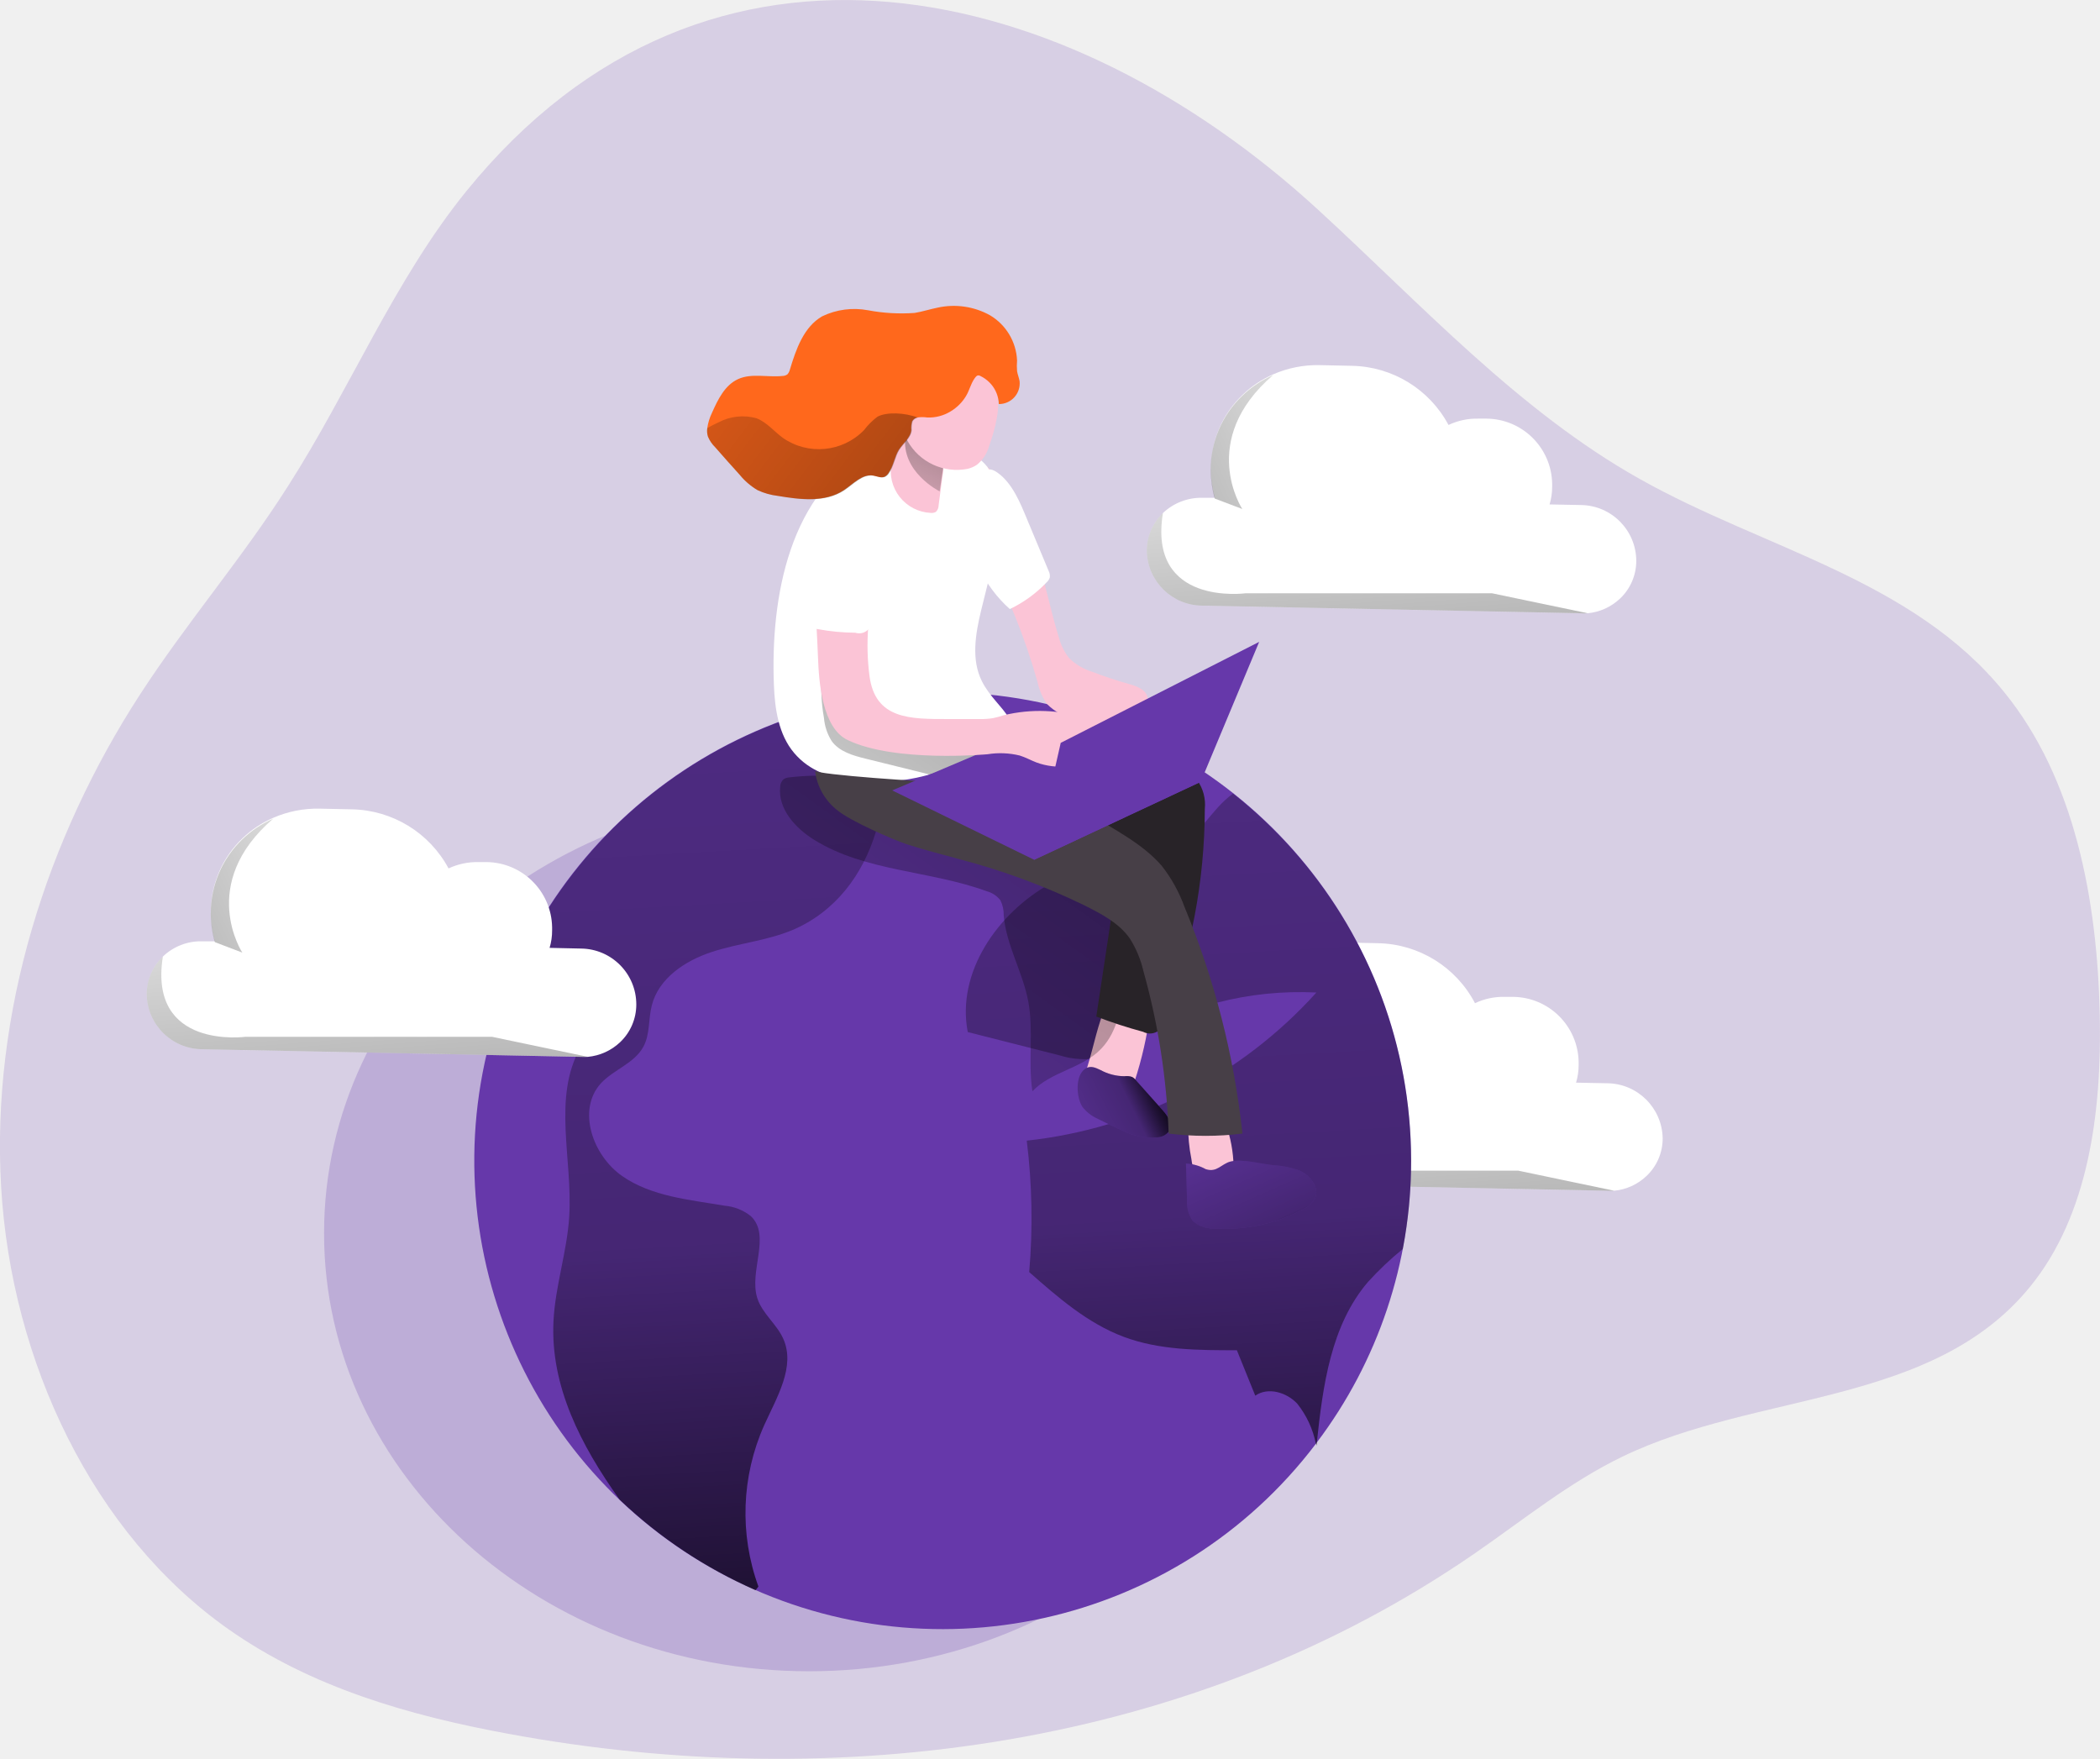
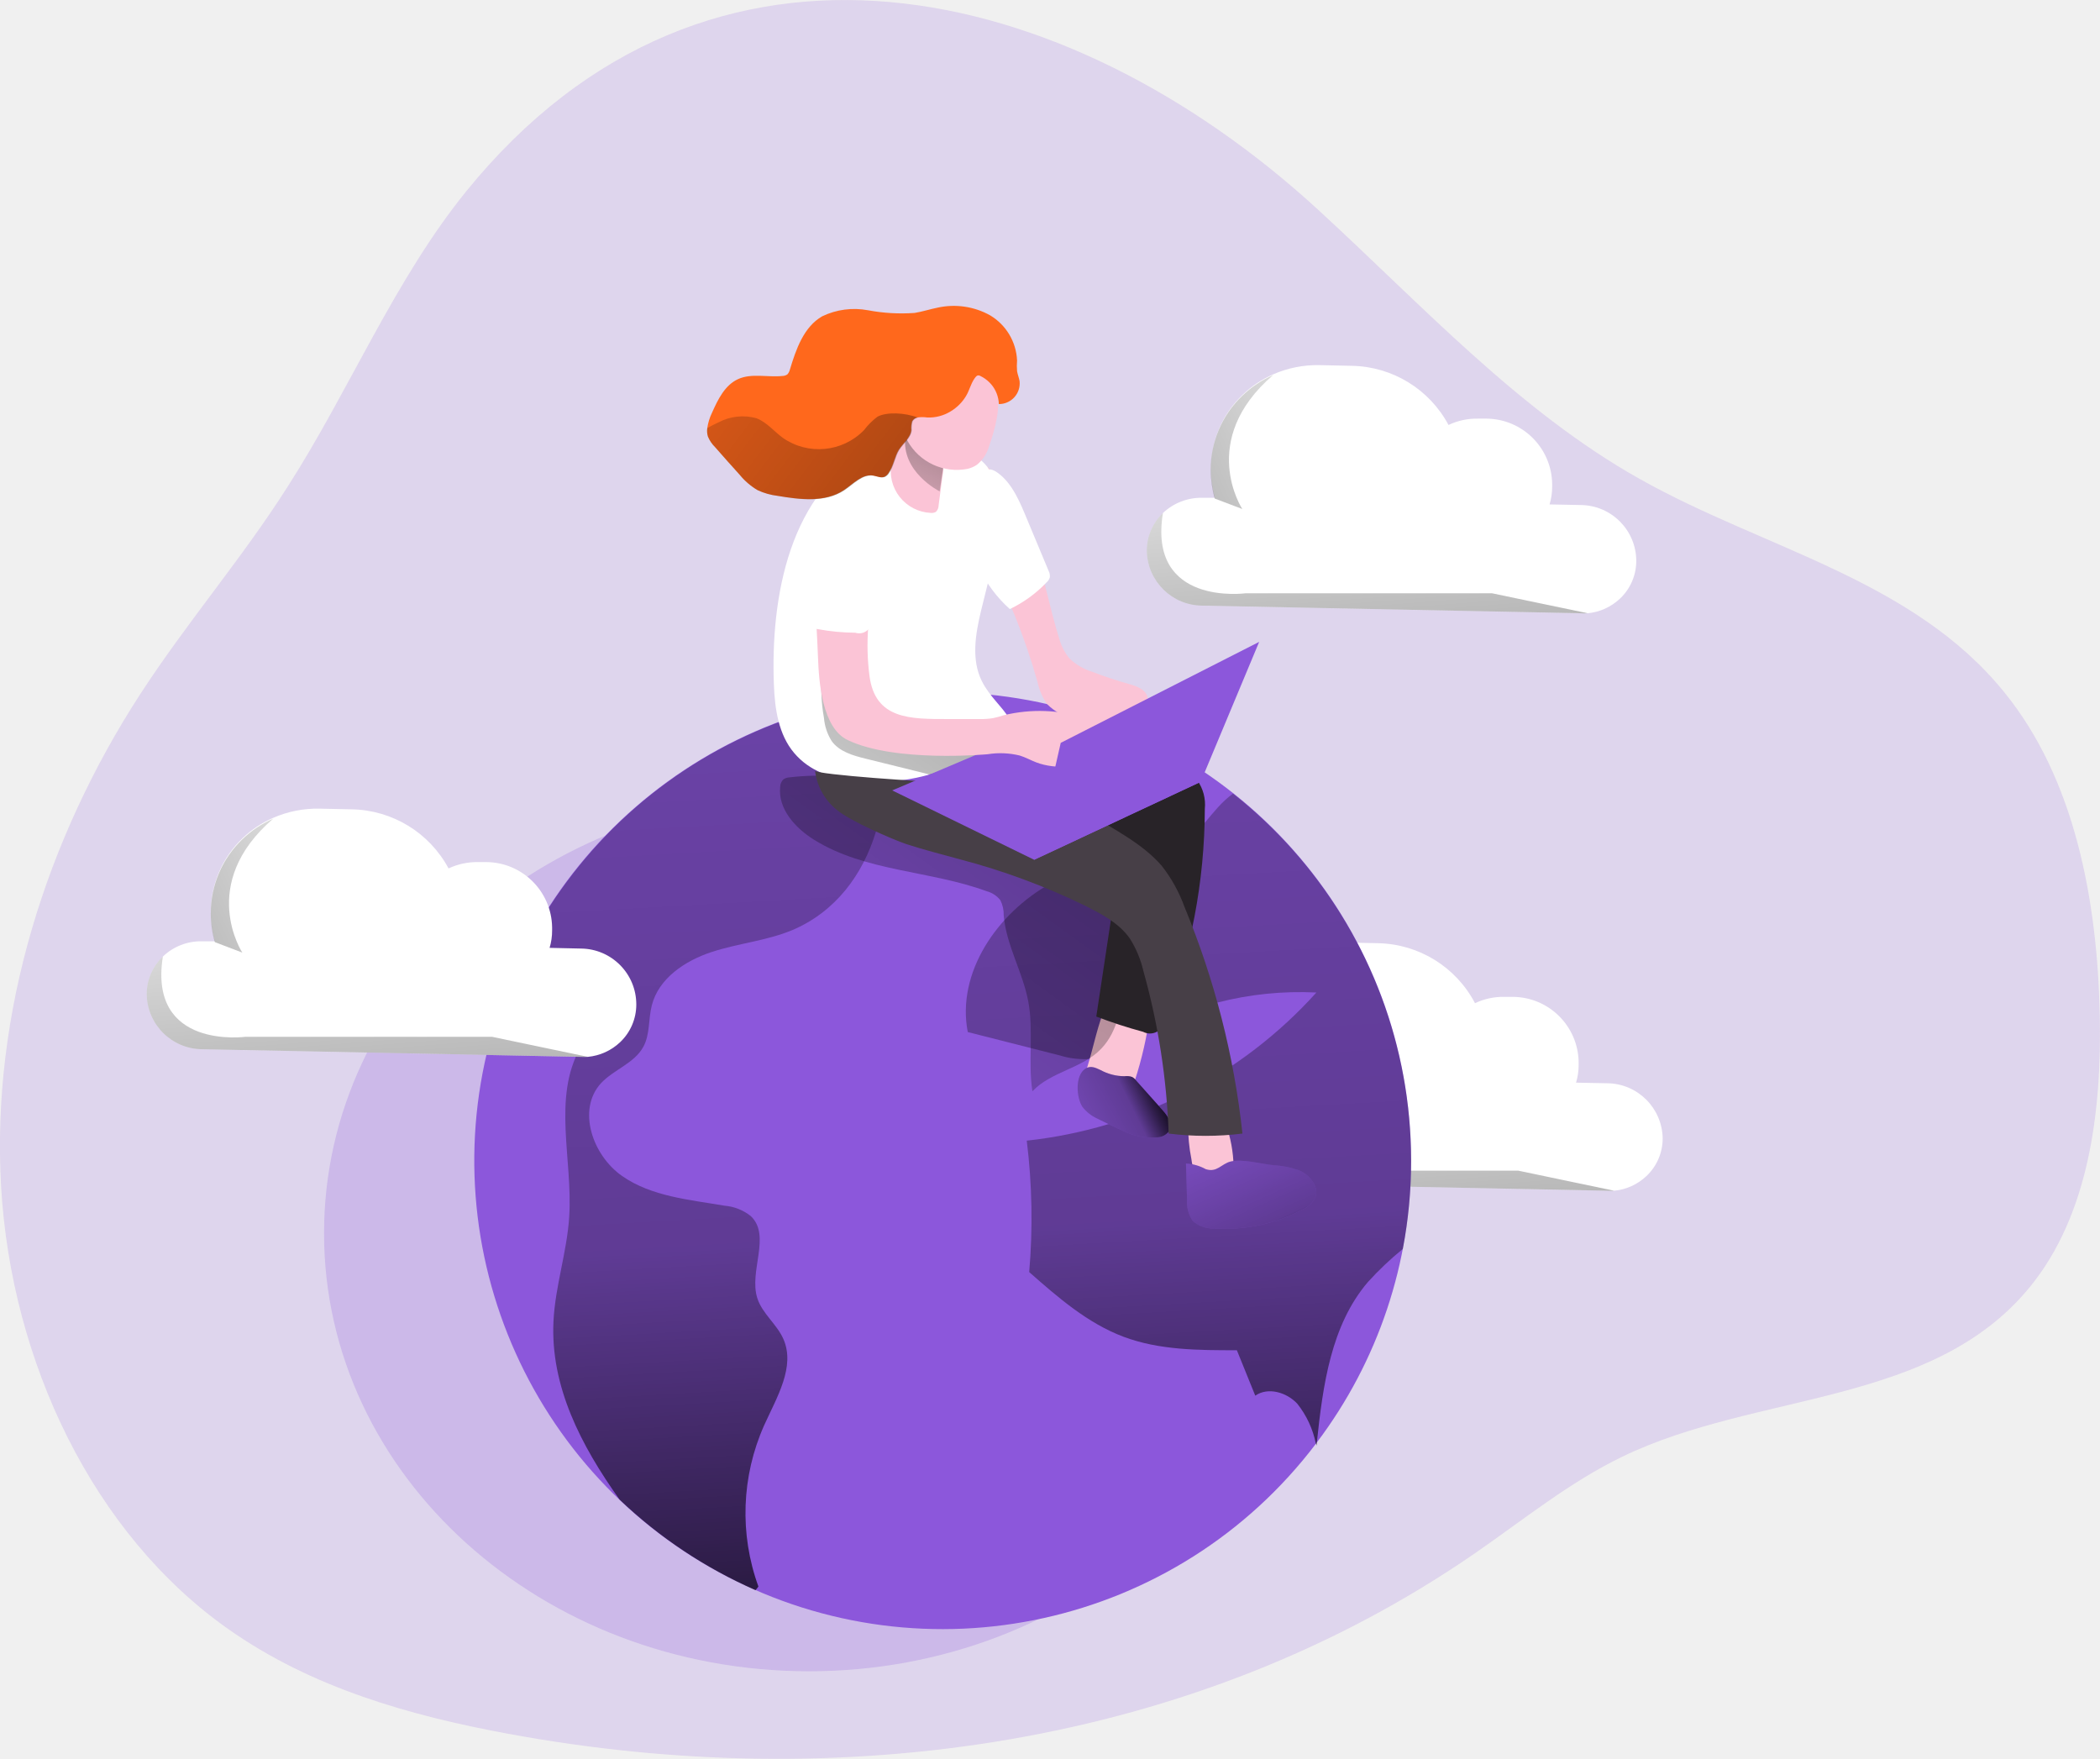
<svg xmlns="http://www.w3.org/2000/svg" xmlns:xlink="http://www.w3.org/1999/xlink" id="Layer_1" data-name="Layer 1" viewBox="0 0 275.15 230.42">
  <defs>
    <linearGradient id="linear-gradient" x1="206.37" y1="182.09" x2="201.84" y2="123.73" gradientUnits="userSpaceOnUse">
      <stop offset="0.01" />
      <stop offset="0.13" stop-opacity="0.69" />
      <stop offset="0.25" stop-opacity="0.32" />
      <stop offset="1" stop-opacity="0" />
    </linearGradient>
    <linearGradient id="linear-gradient-2" x1="161.38" y1="150.67" x2="212.51" y2="126.88" xlink:href="#linear-gradient" />
    <linearGradient id="linear-gradient-3" x1="121.93" y1="260.13" x2="100.9" y2="-112.06" xlink:href="#linear-gradient" />
    <linearGradient id="linear-gradient-4" x1="183.75" y1="256.64" x2="162.71" y2="-115.56" xlink:href="#linear-gradient" />
    <linearGradient id="linear-gradient-5" x1="955.21" y1="145.56" x2="974.46" y2="155.11" gradientTransform="matrix(-1, 0, 0, 1, 1129.59, 0)" xlink:href="#linear-gradient" />
    <linearGradient id="linear-gradient-6" x1="939.55" y1="170.59" x2="950.72" y2="145.46" gradientTransform="matrix(-1, 0, 0, 1, 1129.59, 0)" xlink:href="#linear-gradient" />
    <linearGradient id="linear-gradient-7" x1="957.62" y1="86.47" x2="1028.45" y2="184.64" gradientTransform="matrix(-1, 0, 0, 1, 1129.59, 0)" xlink:href="#linear-gradient" />
    <linearGradient id="linear-gradient-8" x1="154.75" y1="76.42" x2="111.3" y2="139.71" xlink:href="#linear-gradient" />
    <linearGradient id="linear-gradient-9" x1="983.37" y1="56.47" x2="992.55" y2="76.53" gradientTransform="matrix(-1, 0, 0, 1, 1129.59, 0)" xlink:href="#linear-gradient" />
    <linearGradient id="linear-gradient-10" x1="71.9" y1="164.55" x2="67.36" y2="106.18" xlink:href="#linear-gradient" />
    <linearGradient id="linear-gradient-11" x1="26.9" y1="133.12" x2="78.04" y2="109.34" xlink:href="#linear-gradient" />
    <linearGradient id="linear-gradient-12" x1="202.92" y1="106.43" x2="198.38" y2="48.07" xlink:href="#linear-gradient" />
    <linearGradient id="linear-gradient-13" x1="157.92" y1="75.01" x2="209.05" y2="51.22" xlink:href="#linear-gradient" />
    <linearGradient id="linear-gradient-14" x1="153.88" y1="80.39" x2="94.78" y2="35.33" xlink:href="#linear-gradient" />
  </defs>
-   <path d="M82.85,28.82c-9.41,11.59-15.27,26-23.38,38.66-6,9.46-13.32,17.93-19.42,27.35-12.16,18.76-19.5,41.63-18.16,64.48s12,45.41,29.77,57.92c10.91,7.69,23.82,11.34,36.66,13.71,43.23,8,89.76,1.84,126.7-23.67,6.34-4.38,12.41-9.32,19.29-12.64,17.67-8.54,40.59-6.56,53.4-22.24,7.71-9.44,9.41-22.94,9.15-35.53-.31-15.12-3.27-31-12.48-42.34-12-14.87-31.6-18.85-47.82-28C220.75,57.65,208,43.7,194.42,31.24,161.75,1.25,114.75-10.47,82.85,28.82Z" transform="translate(-21.74 -3.78)" fill="#6638aa" opacity="0.18" style="isolation:isolate" />
+   <path d="M82.85,28.82c-9.41,11.59-15.27,26-23.38,38.66-6,9.46-13.32,17.93-19.42,27.35-12.16,18.76-19.5,41.63-18.16,64.48s12,45.41,29.77,57.92c10.91,7.69,23.82,11.34,36.66,13.71,43.23,8,89.76,1.84,126.7-23.67,6.34-4.38,12.41-9.32,19.29-12.64,17.67-8.54,40.59-6.56,53.4-22.24,7.71-9.44,9.41-22.94,9.15-35.53-.31-15.12-3.27-31-12.48-42.34-12-14.87-31.6-18.85-47.82-28C220.75,57.65,208,43.7,194.42,31.24,161.75,1.25,114.75-10.47,82.85,28.82Z" transform="translate(-21.74 -3.78)" fill="#8C57DB" opacity="0.18" style="isolation:isolate" />
  <path d="M239.59,152.93a6.76,6.76,0,0,1-2.13,4.94,7.09,7.09,0,0,1-4.23,1.92,5.26,5.26,0,0,1-.89,0l-49.67-1a7.31,7.31,0,0,1-7.23-7.19,6.8,6.8,0,0,1,2.11-4.95,7.27,7.27,0,0,1,5.12-2l1.69,0a13.84,13.84,0,0,1-.53-3.77,13.39,13.39,0,0,1,4.18-9.74,13.85,13.85,0,0,1,4-2.67,14.45,14.45,0,0,1,6.08-1.2l4.22.09A14.66,14.66,0,0,1,215,135.22a8.59,8.59,0,0,1,3.9-.83l1.09,0a8.68,8.68,0,0,1,8.59,8.53v.41a8,8,0,0,1-.34,2.3l4.11.08A7.34,7.34,0,0,1,239.59,152.93Z" transform="translate(-21.74 -3.78)" fill="#fff" />
  <path d="M233.23,159.79a5.26,5.26,0,0,1-.89,0l-49.67-1a7.31,7.31,0,0,1-7.23-7.19,6.8,6.8,0,0,1,2.11-4.95c-2,12.27,10.85,10.51,10.85,10.51h32.27Z" transform="translate(-21.74 -3.78)" fill="url(#linear-gradient)" />
  <path d="M188,146.13l-3.61-1.37a13.84,13.84,0,0,1-.53-3.77,13.39,13.39,0,0,1,4.18-9.74,13.85,13.85,0,0,1,4-2.67C182.05,137.14,188,146.13,188,146.13Z" transform="translate(-21.74 -3.78)" fill="url(#linear-gradient-2)" />
-   <ellipse cx="106" cy="161.58" rx="63.54" ry="57.39" fill="#6638aa" opacity="0.23" style="isolation:isolate" />
-   <path d="M206.63,155.85a61.13,61.13,0,0,1-12.35,36.92h0l-.13.18a61.37,61.37,0,1,1,12.48-37.1Z" transform="translate(-21.74 -3.78)" fill="#6638aa" />
+   <ellipse cx="106" cy="161.58" rx="63.54" ry="57.39" fill="#8C57DB" opacity="0.23" style="isolation:isolate" />
+   <path d="M206.63,155.85a61.13,61.13,0,0,1-12.35,36.92h0l-.13.18a61.37,61.37,0,1,1,12.48-37.1Z" transform="translate(-21.74 -3.78)" fill="#8C57DB" />
  <path d="M125.51,125.66c-3.37,1.39-7.09,1.72-10.55,2.86s-6.93,3.44-7.82,7c-.46,1.79-.22,3.78-1.1,5.4-1.17,2.18-3.91,3-5.57,4.8-3.16,3.48-1.08,9.45,2.78,12.14s8.79,3.1,13.41,3.89a6.35,6.35,0,0,1,3.46,1.37c2.69,2.57-.29,7.22.85,10.76.64,2,2.53,3.37,3.39,5.29,1.65,3.66-.85,7.7-2.5,11.36a28.22,28.22,0,0,0-.75,21.12,4.12,4.12,0,0,1-.38.47,61.81,61.81,0,0,1-17.81-11.86c-5.07-7.11-9.08-14.86-8.66-23.38.23-4.62,1.77-9.08,2.06-13.68.48-7.47-2.22-15.58,1.44-22.1,2-3.61,5.9-7.57,3.72-11.07-3.85.56-8,.65-11.53-.69a61.4,61.4,0,0,1,46.18-34.14C139.93,106.06,136.91,120.86,125.51,125.66Z" transform="translate(-21.74 -3.78)" fill="url(#linear-gradient-3)" />
  <path d="M206.63,155.85a61.25,61.25,0,0,1-1.09,11.57,41.62,41.62,0,0,0-4.57,4.33c-4.85,5.68-5.9,13.56-6.69,21h0c0,.16,0,.32-.05.47,0-.1,0-.19-.08-.29a12.35,12.35,0,0,0-2.43-5.23c-1.38-1.49-3.83-2.23-5.51-1.06q-1.2-3-2.41-5.95c-5,0-10.16,0-14.86-1.77s-8.59-5.16-12.35-8.47a82.61,82.61,0,0,0-.32-17.22,59.76,59.76,0,0,0,37.95-19.41,43.36,43.36,0,0,0-25,6.45c-1.6,1-3.22,2.12-5.09,2.28a11,11,0,0,1-3.5-.48L148.54,139c-1.51-7.78,3.88-15.59,10.81-19.44,5.2-2.88,11.51-2.32,16.5-4.84,3.42-1.72,4.42-4.73,7.41-6.94l.06,0A61.26,61.26,0,0,1,206.63,155.85Z" transform="translate(-21.74 -3.78)" fill="url(#linear-gradient-4)" />
  <path d="M164.25,143.42c-.36,1.18-.7,2.56,0,3.55a3,3,0,0,0,1.31.93,3.59,3.59,0,0,0,3.73-.39,4.84,4.84,0,0,0,1.13-2.12,49.31,49.31,0,0,0,2-8.81,1.59,1.59,0,0,0,0-.84,1.43,1.43,0,0,0-.71-.64c-1.59-.85-4.08-1.53-5,.35C165.58,137.87,165.05,140.86,164.25,143.42Z" transform="translate(-21.74 -3.78)" fill="#fbc4d6" />
-   <path d="M169.06,144.79a2.24,2.24,0,0,1,1,.09,1.76,1.76,0,0,1,.56.49l3.45,3.87c.67.75,1.37,1.78.9,2.67a2,2,0,0,1-1.48.88,8.77,8.77,0,0,1-4.84-.95c-1.06-.46-2.11-1-3.14-1.5a5.18,5.18,0,0,1-1.95-1.54c-.79-1.2-1-4.08.38-5,.71-.45,1.33-.13,2,.18A6.65,6.65,0,0,0,169.06,144.79Z" transform="translate(-21.74 -3.78)" fill="#6638aa" />
+   <path d="M169.06,144.79a2.24,2.24,0,0,1,1,.09,1.76,1.76,0,0,1,.56.49l3.45,3.87c.67.75,1.37,1.78.9,2.67a2,2,0,0,1-1.48.88,8.77,8.77,0,0,1-4.84-.95c-1.06-.46-2.11-1-3.14-1.5a5.18,5.18,0,0,1-1.95-1.54c-.79-1.2-1-4.08.38-5,.71-.45,1.33-.13,2,.18A6.65,6.65,0,0,0,169.06,144.79Z" transform="translate(-21.74 -3.78)" fill="#8C57DB" />
  <path d="M183.37,156.6a1.48,1.48,0,0,1-.07.66,1.31,1.31,0,0,1-.5.49,4.28,4.28,0,0,1-2.22.75,2.58,2.58,0,0,1-2.09-.94,4.3,4.3,0,0,1-.65-1.93,22.45,22.45,0,0,1-.43-4.48.62.62,0,0,1,.59-.74c1.24-.26,3.71-.91,4.34.61A17.66,17.66,0,0,1,183.37,156.6Z" transform="translate(-21.74 -3.78)" fill="#fbc4d6" />
-   <path d="M188.62,156.45a11.8,11.8,0,0,1,3.13.6,3.89,3.89,0,0,1,2.28,2.09,2.16,2.16,0,0,1,.07,1.5,3.23,3.23,0,0,1-1.7,1.61,21.68,21.68,0,0,1-11.58,2.49,4,4,0,0,1-2.81-1,4.4,4.4,0,0,1-.74-2.81l-.14-4.7a5.85,5.85,0,0,1,2.58.73c1.48.5,2.06-.7,3.28-1C184.58,155.59,187,156.29,188.62,156.45Z" transform="translate(-21.74 -3.78)" fill="#6638aa" />
+   <path d="M188.62,156.45a11.8,11.8,0,0,1,3.13.6,3.89,3.89,0,0,1,2.28,2.09,2.16,2.16,0,0,1,.07,1.5,3.23,3.23,0,0,1-1.7,1.61,21.68,21.68,0,0,1-11.58,2.49,4,4,0,0,1-2.81-1,4.4,4.4,0,0,1-.74-2.81l-.14-4.7a5.85,5.85,0,0,1,2.58.73c1.48.5,2.06-.7,3.28-1C184.58,155.59,187,156.29,188.62,156.45Z" transform="translate(-21.74 -3.78)" fill="#8C57DB" />
  <path d="M169.06,144.79a2.24,2.24,0,0,1,1,.09,1.76,1.76,0,0,1,.56.49l3.45,3.87c.67.75,1.37,1.78.9,2.67a2,2,0,0,1-1.48.88,8.77,8.77,0,0,1-4.84-.95c-1.06-.46-2.11-1-3.14-1.5a5.18,5.18,0,0,1-1.95-1.54c-.79-1.2-1-4.08.38-5,.71-.45,1.33-.13,2,.18A6.65,6.65,0,0,0,169.06,144.79Z" transform="translate(-21.74 -3.78)" fill="url(#linear-gradient-5)" />
  <path d="M188.62,156.45a11.8,11.8,0,0,1,3.13.6,3.89,3.89,0,0,1,2.28,2.09,2.16,2.16,0,0,1,.07,1.5,3.23,3.23,0,0,1-1.7,1.61,21.68,21.68,0,0,1-11.58,2.49,4,4,0,0,1-2.81-1,4.4,4.4,0,0,1-.74-2.81l-.14-4.7a5.85,5.85,0,0,1,2.58.73c1.48.5,2.06-.7,3.28-1C184.58,155.59,187,156.29,188.62,156.45Z" transform="translate(-21.74 -3.78)" fill="url(#linear-gradient-6)" />
  <path d="M131.65,105.53a31.7,31.7,0,0,0-6.46.1,1.64,1.64,0,0,0-.79.25,1.4,1.4,0,0,0-.44,1c-.3,2.9,2,5.42,4.48,6.95,6.71,4.16,15.17,4,22.58,6.72a3.4,3.4,0,0,1,1.79,1.17,4.21,4.21,0,0,1,.44,2c.33,3.91,2.5,7.43,3.22,11.28s-.05,7.88.54,11.76c2.43-2.59,6.57-3,9-5.56,2.28-2.36,2.73-5.88,3.07-9.14l.92-8.94a2.74,2.74,0,0,0-1.62-3.24C157.44,112.81,144.62,106.65,131.65,105.53Z" transform="translate(-21.74 -3.78)" fill="url(#linear-gradient-7)" />
  <path d="M175.89,104.63A5.69,5.69,0,0,1,178.6,106a5.48,5.48,0,0,1,1,3.76,76.27,76.27,0,0,1-5.29,27.72,1.91,1.91,0,0,1-2.79,1.49,63,63,0,0,1-6.14-2l2.72-18a2.5,2.5,0,0,0-.08-1.51,2.44,2.44,0,0,0-.82-.84,72.33,72.33,0,0,0-9.8-6c-2.73-1.38-5.86-3-6.6-5.92a3.25,3.25,0,0,1,.54-2.95,4.81,4.81,0,0,1,1.5-1c1.81-.89,4.09-2,6.17-1.82,1.67.17,2.31,1.13,3.7,1.84C166.57,102.69,171.7,103.41,175.89,104.63Z" transform="translate(-21.74 -3.78)" fill="#282328" />
  <path d="M157.31,76c1.34,3.69,2,7.6,3.18,11.33a7.29,7.29,0,0,0,1.36,2.71,7.5,7.5,0,0,0,3,1.76q2.35.91,4.78,1.59c1.08.29,2.37.79,2.49,1.89a2,2,0,0,1-.22,1.06,5,5,0,0,1-4.16,2.55,13.46,13.46,0,0,1-5-.82A7.51,7.51,0,0,1,158.9,96a8.13,8.13,0,0,1-1.23-2.9,82.51,82.51,0,0,0-6.79-16.78,19,19,0,0,1-2-4.5c-.66-2.76-.67-9.3,2.18-6.9C153.36,66.86,156.3,73.26,157.31,76Z" transform="translate(-21.74 -3.78)" fill="#fbc4d6" />
  <path d="M146.4,104.28a40.64,40.64,0,0,0,4.91-2.29c6-3.32,1.09-4.95-.91-8.94-1.43-2.83-.85-6.22-.11-9.29,1.31-5.4,3.06-11,1.8-16.39a6.3,6.3,0,0,0-1-2.44,6.89,6.89,0,0,0-1.26-1.21,13.6,13.6,0,0,0-4.3-2.51c-3-1-6.4-.27-9.25,1.16-11.2,5.62-13.59,19.81-13.14,31.16.12,3.15.61,6.48,2.64,8.89s4.9,3.33,7.84,3.69A26.71,26.71,0,0,0,146.4,104.28Z" transform="translate(-21.74 -3.78)" fill="#fff" />
  <path d="M129.7,97.86a6.73,6.73,0,0,0,1,3c1,1.41,2.84,1.93,4.53,2.34l7.61,1.88a10,10,0,0,0,2.86.43c2.08-.1,3.87-1.43,5.52-2.71a4.23,4.23,0,0,0,1.08-1.07c-4.2-.4-8.39-.82-12.57-1.43-2.46-.36-5.06-.86-6.87-2.55a8.62,8.62,0,0,1-2.08-3.29c-.3-.77-.44-2.73-1.31-2.9A22.52,22.52,0,0,0,129.7,97.86Z" transform="translate(-21.74 -3.78)" fill="url(#linear-gradient-8)" />
  <path d="M144.72,70a1.19,1.19,0,0,1-.35.84,1.08,1.08,0,0,1-.69.14,5.49,5.49,0,0,1-5.14-6.49c.18-1,.61-1.86.88-2.8.53-1.88.44-4,1.63-5.55A62.17,62.17,0,0,0,144.57,63a3.72,3.72,0,0,1,.66,3.13Z" transform="translate(-21.74 -3.78)" fill="#fbc4d6" />
  <path d="M145.31,65.16l-.45,3s-5.15-2.55-4.48-7.28S145.31,65.16,145.31,65.16Z" transform="translate(-21.74 -3.78)" fill="url(#linear-gradient-9)" />
  <path d="M151.33,62.24a4.75,4.75,0,0,1-1.6,2.44,3.6,3.6,0,0,1-1.22.53,7.39,7.39,0,0,1-7.87-3.67,10.81,10.81,0,0,1-.42-9,6.31,6.31,0,0,1,3-3.71,5.15,5.15,0,0,1,4.84.57,11.79,11.79,0,0,1,4.21,5.32C153,56.91,152.08,60.15,151.33,62.24Z" transform="translate(-21.74 -3.78)" fill="#fbc4d6" />
  <path d="M173.94,117.2a19.49,19.49,0,0,1,3,5.41,107.66,107.66,0,0,1,7.59,29.69,39.11,39.11,0,0,1-9.67,0A90.56,90.56,0,0,0,171.55,131a13.76,13.76,0,0,0-1.75-4.22c-1.43-2.07-3.78-3.27-6-4.39a88.48,88.48,0,0,0-16.21-6c-2.36-.65-4.74-1.25-7.06-2-1.95-.66-7.42-3.08-9-4.39a7.71,7.71,0,0,1-3-5.25c0,.52,15.24,1.56,16.33,1.44,3.67-.39,8-2.49,11.62-1,2.83,1.16,5.42,3.58,8,5.25C167.61,112.4,171.43,114.3,173.94,117.2Z" transform="translate(-21.74 -3.78)" fill="#473f47" />
-   <polygon points="135.5 112.65 116.9 103.56 138.71 94.31 157.32 102.44 135.5 112.65" fill="#6638aa" />
+   <polygon points="135.5 112.65 116.9 103.56 138.71 94.31 157.32 102.44 135.5 112.65" fill="#8C57DB" />
  <path d="M128.91,73.75c0,.35-.09.69-.13,1-.55,5.12-.05,10.14.14,15.23.12,3.15.53,9.15,3.88,10.76,6.26,3,18.34,1.86,18.34,1.86a10.64,10.64,0,0,1,4.21.17c.75.23,1.44.62,2.17.9,2.64,1,5.59.5,8.37,0a3.58,3.58,0,0,0,1.36-.45,2.47,2.47,0,0,0,.23-3.46,6.35,6.35,0,0,0-3.36-1.85,19.88,19.88,0,0,0-10.86-.42,12.12,12.12,0,0,1-1.4.38,9.43,9.43,0,0,1-1.68.12l-4.26,0c-4.9,0-9.52.06-10.26-5.67a31.12,31.12,0,0,1-.16-6.4c.29-3.85,1.3-7.67,1.09-11.52a7.64,7.64,0,0,0-.89-3.5,3.56,3.56,0,0,0-2.94-1.86,3.67,3.67,0,0,0-3,2A8,8,0,0,0,128.91,73.75Z" transform="translate(-21.74 -3.78)" fill="#fbc4d6" />
-   <polygon points="164.98 84.1 138.98 97.33 135.5 112.65 157.32 102.44 164.98 84.1" fill="#6638aa" />
+   <polygon points="164.98 84.1 138.98 97.33 135.5 112.65 157.32 102.44 164.98 84.1" fill="#8C57DB" />
  <path d="M152.61,56.72a4.18,4.18,0,0,0-1-2.59,4.42,4.42,0,0,0-1.1-.92c-.58-.34-.72-.37-1.1.18-.49.71-.65,1.54-1.1,2.28a5.83,5.83,0,0,1-2,2,5.42,5.42,0,0,1-3.08.81,4.35,4.35,0,0,0-1.3,0,1,1,0,0,0-.69.5,3.34,3.34,0,0,0-.11,1.15c-.09,1-1.08,1.71-1.63,2.58s-.71,2.16-1.37,3.09a1.29,1.29,0,0,1-.49.44c-.47.2-1-.06-1.49-.15-1.45-.25-2.62,1.1-3.86,1.92-2.49,1.64-5.75,1.22-8.69.73A8.65,8.65,0,0,1,121,68a8.76,8.76,0,0,1-2.33-2c-1.09-1.2-2.17-2.42-3.24-3.64a4.21,4.21,0,0,1-.93-1.37,2.46,2.46,0,0,1-.09-1.11,6.71,6.71,0,0,1,.61-2c.78-1.75,1.69-3.65,3.45-4.44s3.84-.2,5.78-.4a1.15,1.15,0,0,0,.66-.21,1.44,1.44,0,0,0,.32-.61c.81-2.69,1.82-5.61,4.24-7a9.71,9.71,0,0,1,6-.79,23.69,23.69,0,0,0,6.11.35c1-.16,2-.49,3-.69a9.79,9.79,0,0,1,6.88,1A7.26,7.26,0,0,1,155,51a8.28,8.28,0,0,0,0,1.41c.07.44.26.87.33,1.31A2.71,2.71,0,0,1,152.61,56.72Z" transform="translate(-21.74 -3.78)" fill="#ff681c" />
  <path d="M128,76.59a44.09,44.09,0,0,0-.1,8.52,1.22,1.22,0,0,0,.18.7,1.24,1.24,0,0,0,.82.4,27.87,27.87,0,0,0,4.91.47,1.65,1.65,0,0,0,2.14-1.37c.9-3.76,1.79-7.52,2.47-11.33.27-1.53.46-3.25-.46-4.49-1.33-1.8-4.92-2-6.65-.69C129.22,70.41,128.33,74.17,128,76.59Z" transform="translate(-21.74 -3.78)" fill="#fff" />
  <path d="M156.3,71.79l2.83,6.78a1.46,1.46,0,0,1,.16.86,1.36,1.36,0,0,1-.4.63,16.31,16.31,0,0,1-4.84,3.52,16.9,16.9,0,0,1-4-5.34c-.94-2.41-.73-5.09-.45-7.66.17-1.63.11-6.87,2.88-4.84C154.41,67.13,155.43,69.7,156.3,71.79Z" transform="translate(-21.74 -3.78)" fill="#fff" />
  <path d="M105.11,135.39a6.8,6.8,0,0,1-2.12,4.94,7.12,7.12,0,0,1-4.23,1.92,8.7,8.7,0,0,1-.89,0l-49.67-1a7.32,7.32,0,0,1-7.24-7.2,6.8,6.8,0,0,1,2.12-4.94,7.17,7.17,0,0,1,5.12-2l1.69,0a13.54,13.54,0,0,1-.53-3.78,13.38,13.38,0,0,1,4.18-9.74,13.68,13.68,0,0,1,4-2.66,14.42,14.42,0,0,1,6.08-1.2l4.22.09a14.69,14.69,0,0,1,12.67,7.74,8.86,8.86,0,0,1,3.9-.83l1.09,0a8.69,8.69,0,0,1,8.58,8.54v.41a7.83,7.83,0,0,1-.33,2.29l4.11.09A7.32,7.32,0,0,1,105.11,135.39Z" transform="translate(-21.74 -3.78)" fill="#fff" />
  <path d="M98.76,142.25a8.7,8.7,0,0,1-.89,0l-49.67-1a7.32,7.32,0,0,1-7.24-7.2,6.8,6.8,0,0,1,2.12-4.94c-1.95,12.26,10.85,10.51,10.85,10.51H86.2Z" transform="translate(-21.74 -3.78)" fill="url(#linear-gradient-10)" />
  <path d="M53.49,128.59l-3.6-1.37a13.54,13.54,0,0,1-.53-3.78,13.38,13.38,0,0,1,4.18-9.74,13.68,13.68,0,0,1,4-2.66C47.57,119.6,53.49,128.59,53.49,128.59Z" transform="translate(-21.74 -3.78)" fill="url(#linear-gradient-11)" />
  <path d="M236.13,77.27A6.78,6.78,0,0,1,234,82.21a7.15,7.15,0,0,1-4.24,1.92,5.21,5.21,0,0,1-.89,0l-49.66-1A7.31,7.31,0,0,1,172,76a6.8,6.8,0,0,1,2.11-5,7.3,7.3,0,0,1,5.13-2l1.68,0a13.84,13.84,0,0,1-.53-3.77,13.39,13.39,0,0,1,4.18-9.74,13.76,13.76,0,0,1,4-2.67,14.39,14.39,0,0,1,6.08-1.2l4.22.09a14.66,14.66,0,0,1,12.66,7.75,8.62,8.62,0,0,1,3.9-.83l1.09,0a8.68,8.68,0,0,1,8.59,8.53v.41a8,8,0,0,1-.34,2.3l4.11.08A7.34,7.34,0,0,1,236.13,77.27Z" transform="translate(-21.74 -3.78)" fill="#fff" />
  <path d="M229.77,84.13a5.21,5.21,0,0,1-.89,0l-49.66-1A7.31,7.31,0,0,1,172,76a6.8,6.8,0,0,1,2.11-5c-2,12.27,10.85,10.51,10.85,10.51h32.27Z" transform="translate(-21.74 -3.78)" fill="url(#linear-gradient-12)" />
  <path d="M184.51,70.47,180.9,69.1a13.84,13.84,0,0,1-.53-3.77,13.39,13.39,0,0,1,4.18-9.74,13.76,13.76,0,0,1,4-2.67C178.59,61.48,184.51,70.47,184.51,70.47Z" transform="translate(-21.74 -3.78)" fill="url(#linear-gradient-13)" />
  <path d="M142,58.5a1,1,0,0,0-.69.5,3.34,3.34,0,0,0-.11,1.15c-.09,1-1.08,1.71-1.63,2.58s-.71,2.16-1.37,3.09a1.29,1.29,0,0,1-.49.44c-.47.2-1-.06-1.49-.15-1.45-.25-2.62,1.1-3.86,1.92-2.49,1.64-5.75,1.22-8.69.73A8.65,8.65,0,0,1,121,68a8.76,8.76,0,0,1-2.33-2c-1.09-1.2-2.17-2.42-3.24-3.64a4.21,4.21,0,0,1-.93-1.37,2.46,2.46,0,0,1-.09-1.11,12.41,12.41,0,0,1,1.45-.75,6.73,6.73,0,0,1,5-.55c1.34.52,2.29,1.71,3.44,2.56a8.25,8.25,0,0,0,10.64-1,9.17,9.17,0,0,1,1.76-1.76C137.89,57.73,140.31,57.83,142,58.5Z" transform="translate(-21.74 -3.78)" fill="url(#linear-gradient-14)" />
</svg>
